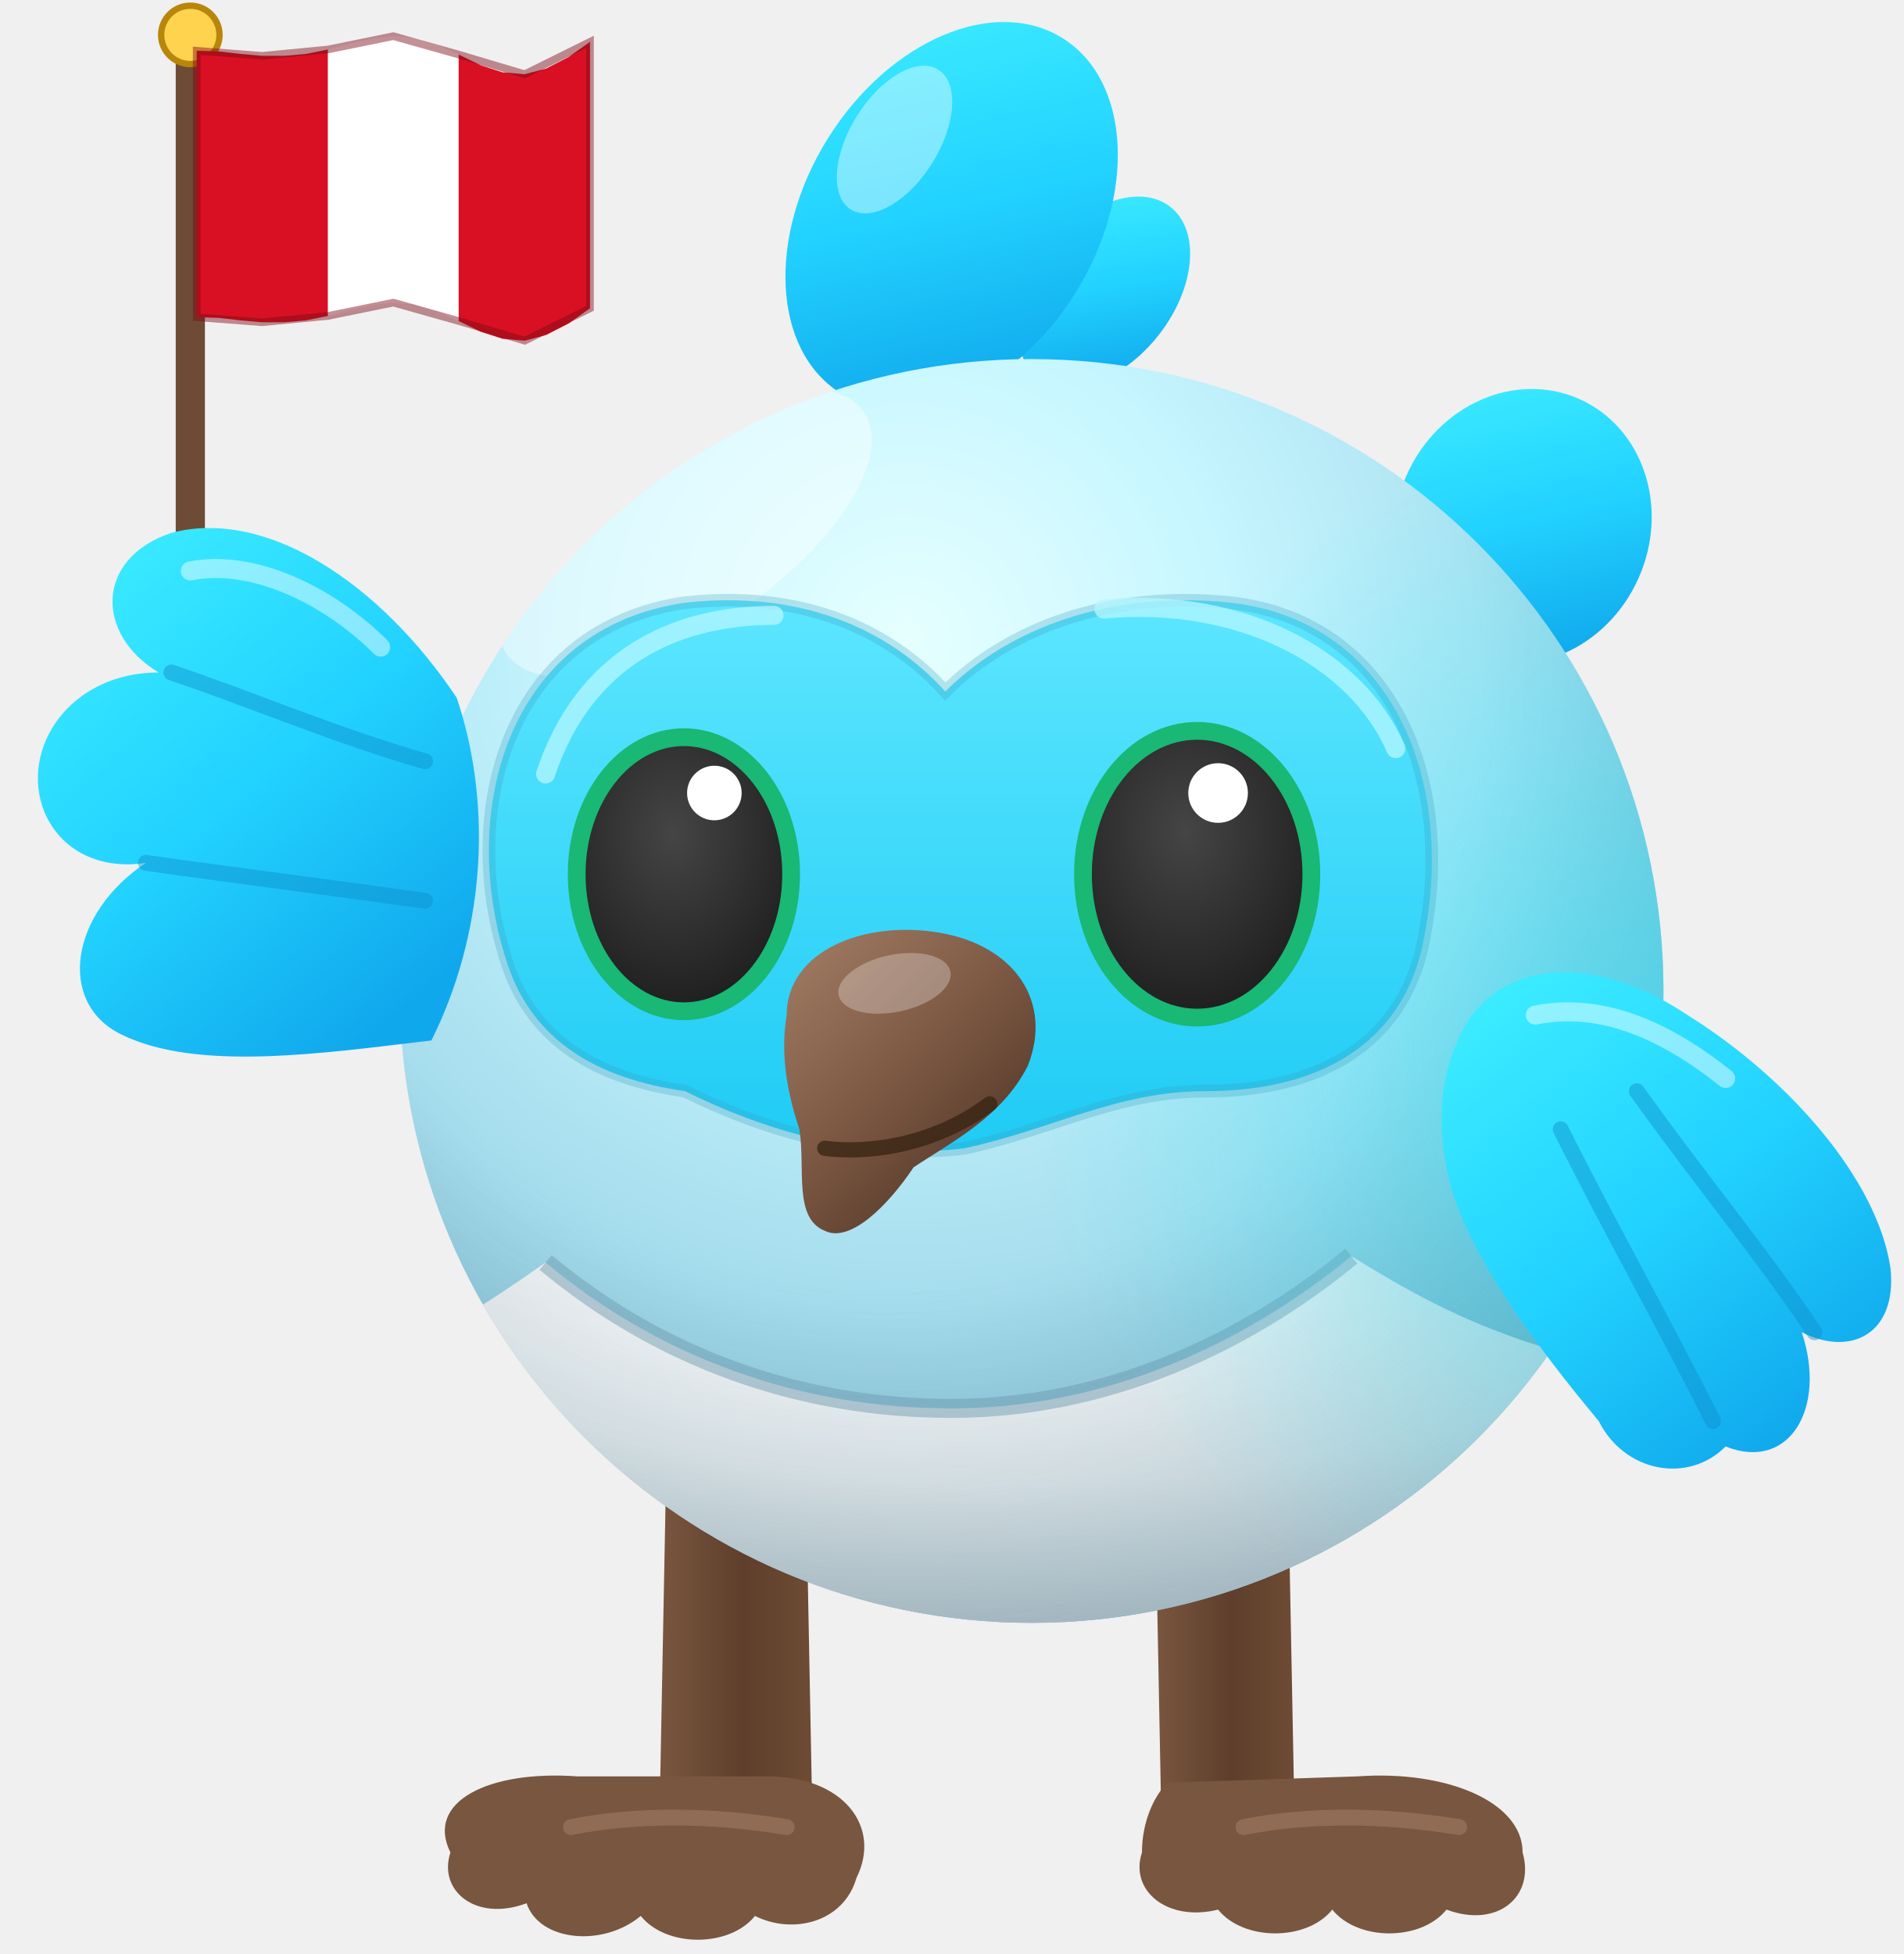
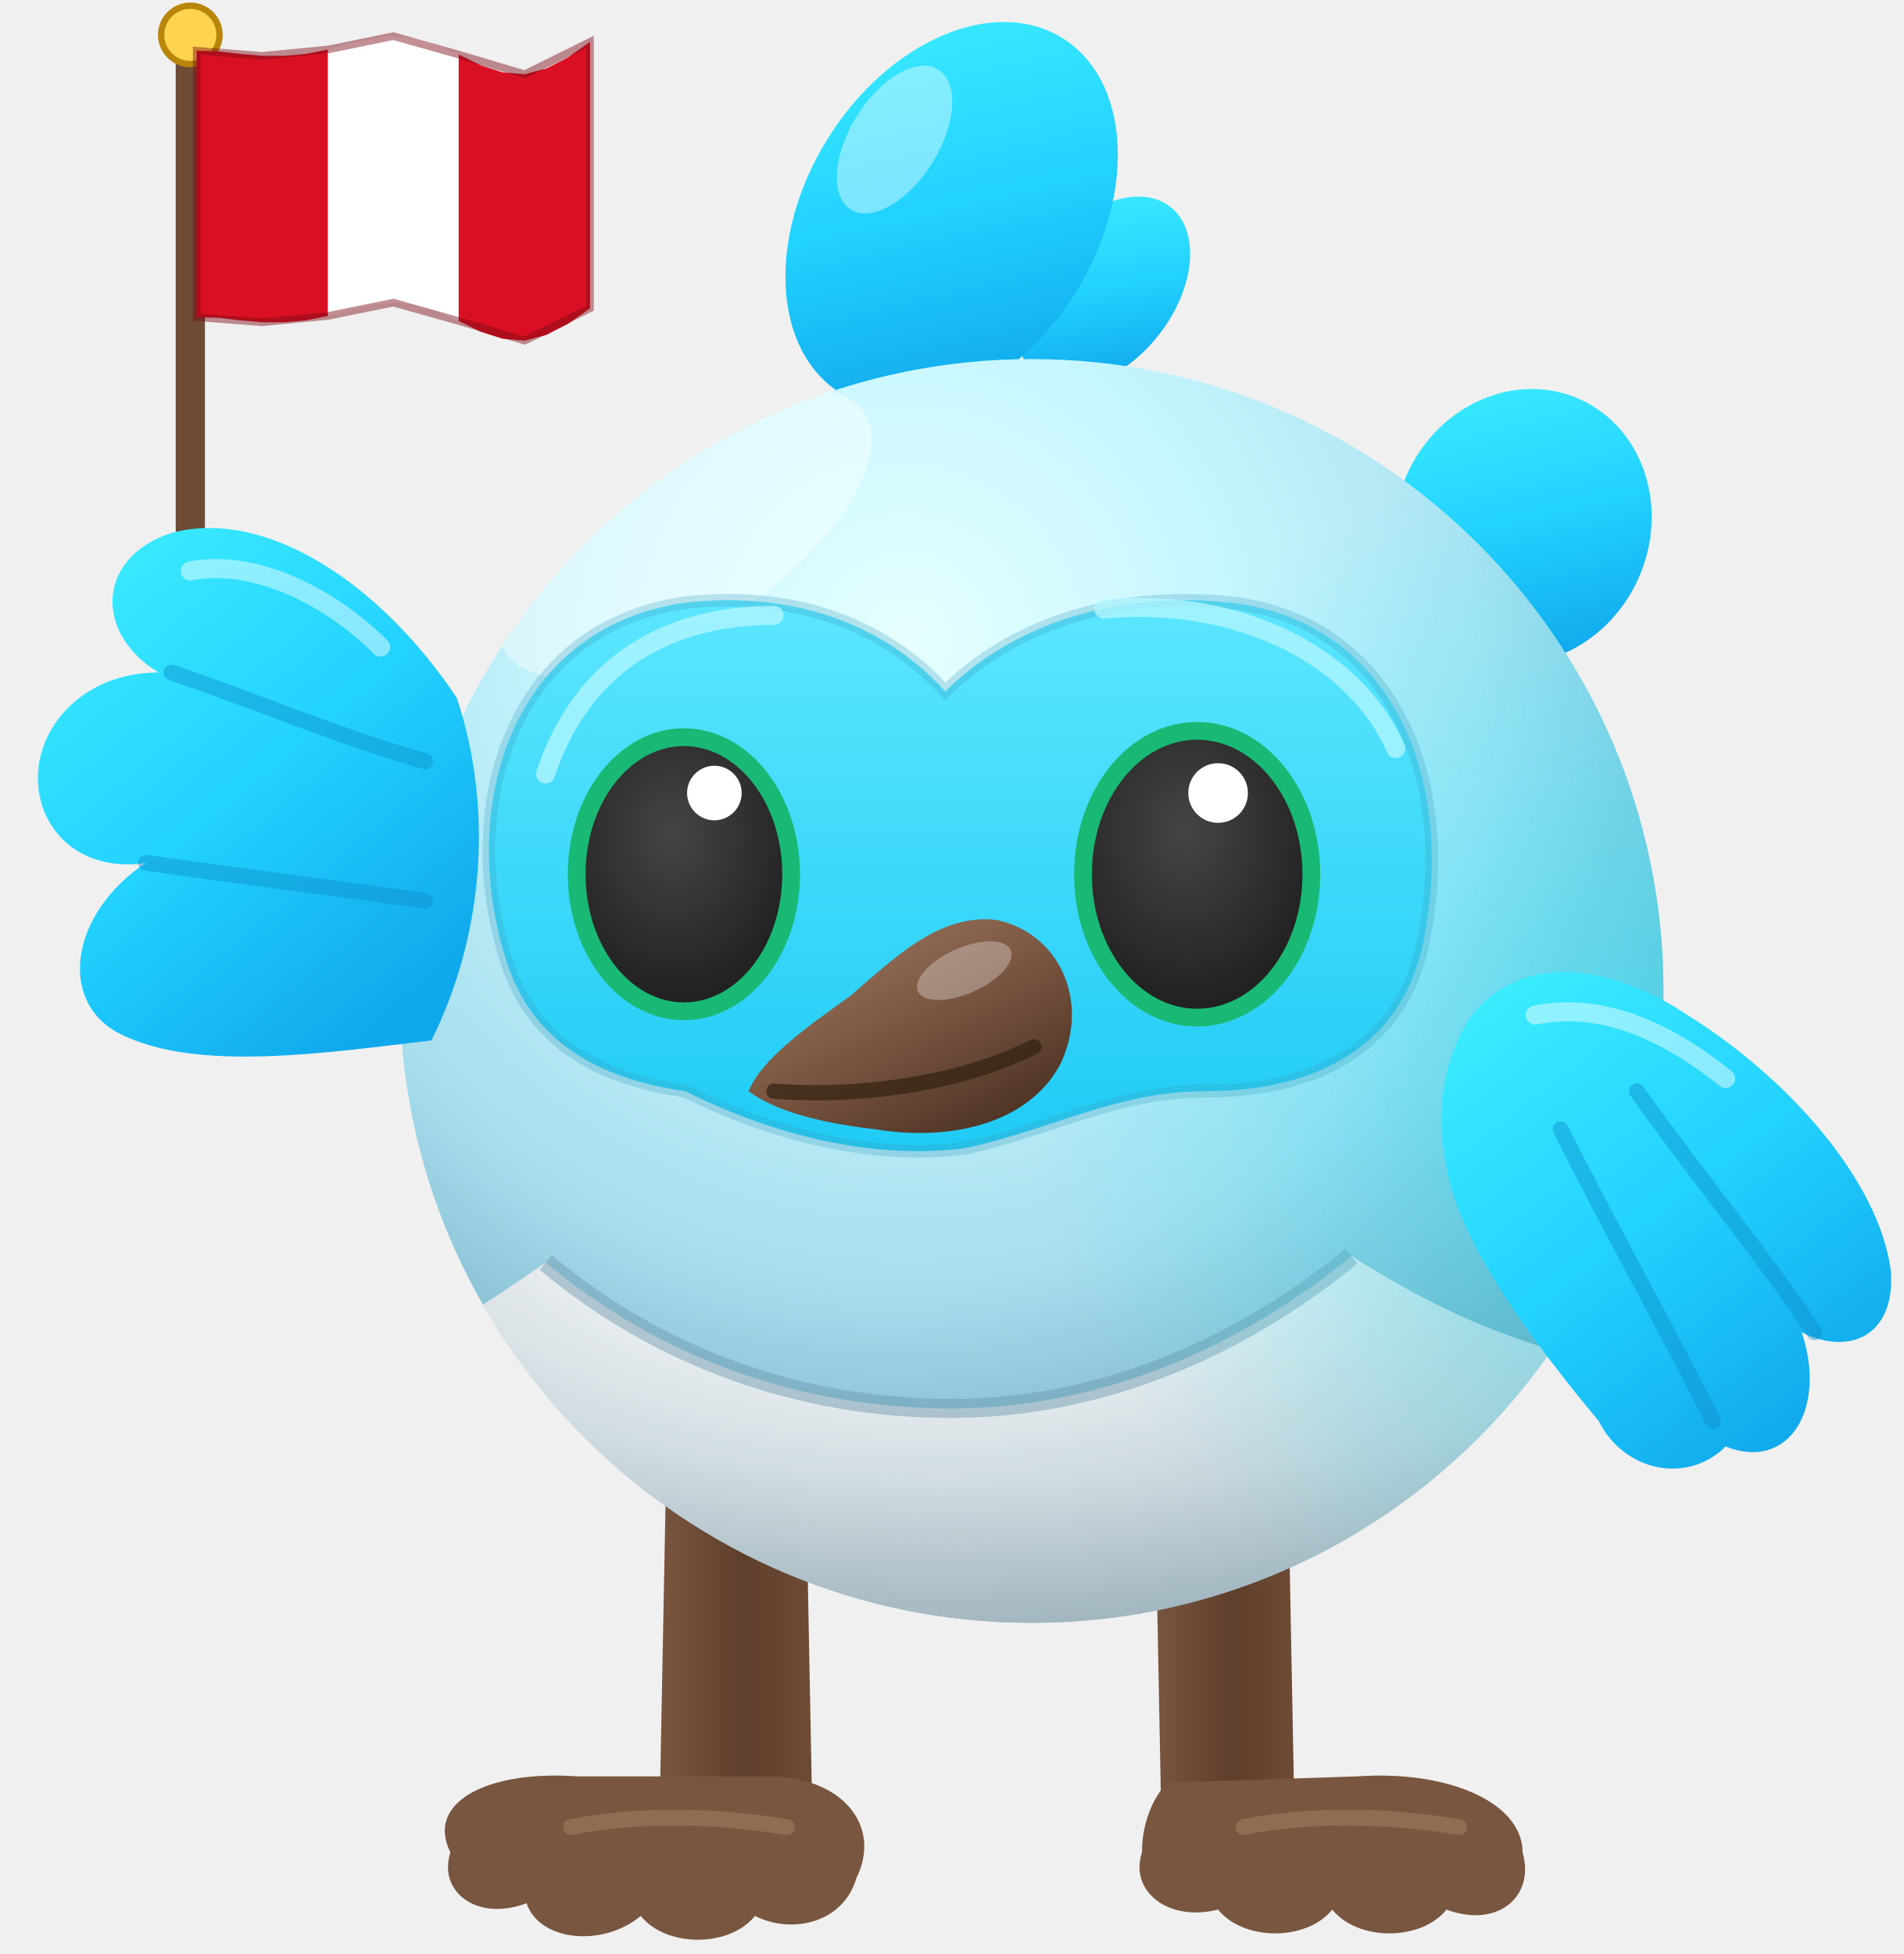
<svg xmlns="http://www.w3.org/2000/svg" class="dash idle " viewBox="0 0 300 308" role="img">
  <defs>
    <radialGradient id="dg-body" cx=".4" cy=".22" r=".86">
      <stop offset="0" stop-color="#E6FFFF" />
      <stop offset=".3" stop-color="#C6F6FF" />
      <stop offset=".62" stop-color="#A5DCEC" />
      <stop offset=".88" stop-color="#83B8CC" />
      <stop offset="1" stop-color="#6A99AE" />
    </radialGradient>
    <radialGradient id="dg-shade" cx=".38" cy=".26" r=".8">
      <stop offset=".6" stop-color="#3D7A94" stop-opacity="0" />
      <stop offset="1" stop-color="#3D7A94" stop-opacity=".32" />
    </radialGradient>
    <radialGradient id="dg-rim" cx="1" cy=".55" r=".5">
      <stop offset="0" stop-color="#2EE9FF" stop-opacity=".55" />
      <stop offset="1" stop-color="#2EE9FF" stop-opacity="0" />
    </radialGradient>
    <linearGradient id="dg-mask" x1="0" y1="0" x2="0" y2="1">
      <stop offset="0" stop-color="#5CE6FF" />
      <stop offset="1" stop-color="#1FCBF5" />
    </linearGradient>
    <linearGradient id="dg-wing" x1="0" y1="0" x2=".7" y2="1">
      <stop offset="0" stop-color="#40F0FF" />
      <stop offset=".55" stop-color="#22D2FF" />
      <stop offset="1" stop-color="#10A8EC" />
    </linearGradient>
    <radialGradient id="dg-belly" cx=".5" cy=".05" r="1">
      <stop offset="0" stop-color="#FFFFFF" />
      <stop offset=".45" stop-color="#ECEEEF" />
      <stop offset="1" stop-color="#AEB4B8" />
    </radialGradient>
    <radialGradient id="dg-eye" cx=".45" cy=".35" r=".7">
      <stop offset="0" stop-color="#454545" />
      <stop offset="1" stop-color="#1C1C1C" />
    </radialGradient>
    <linearGradient id="dg-beak" x1="0" y1="0" x2=".8" y2="1">
      <stop offset="0" stop-color="#A47E66" />
      <stop offset=".5" stop-color="#7D5944" />
      <stop offset="1" stop-color="#4B3122" />
    </linearGradient>
    <linearGradient id="dg-leg" x1="0" y1="0" x2="1" y2="0">
      <stop offset="0" stop-color="#7A5640" />
      <stop offset=".55" stop-color="#5E3F2B" />
      <stop offset="1" stop-color="#6E4B35" />
    </linearGradient>
    <clipPath id="dg-clip">
      <circle cx="162.6" cy="156.2" r="99.6" />
    </clipPath>
  </defs>
  <g class="d-legs">
    <path class="ol" d="M105,232 L104,284 C104,291 128,291 128,284 L127,232Z" fill="url(#dg-leg)" />
    <path class="ol" d="M71,292 C67,284 77,279 91,280 L121,280 C133,280 139,288 135,296 C133,303 125,305 119,302 C115,307 105,307 101,302 C95,307 85,306 83,300 C75,303 69,298 71,292Z" fill="#79563F" />
    <path class="ol" d="M182,232 L183,284 C183,291 204,291 204,284 L203,232Z" fill="url(#dg-leg)" />
    <path class="ol" d="M184,281 L214,280 C228,279 240,284 240,292 C242,299 236,304 228,301 C224,306 214,306 210,301 C206,306 196,306 192,301 C184,303 178,298 180,292 C180,287 182,283 184,281Z" fill="#79563F" />
    <path d="M90,288 C100,286 112,286 124,288 M196,288 C206,286 218,286 230,288" stroke="#A47E66" stroke-opacity=".55" stroke-width="2.5" fill="none" stroke-linecap="round" />
  </g>
  <ellipse class="d-bw ol" cx="240" cy="83" rx="20" ry="22" transform="rotate(24 240 83)" fill="url(#dg-wing)" />
  <g class="d-tuft">
    <ellipse class="ol" cx="174" cy="46" rx="11" ry="17" transform="rotate(38 174 46)" fill="url(#dg-wing)" />
    <ellipse class="ol" cx="150" cy="34" rx="23" ry="33" transform="rotate(32 150 34)" fill="url(#dg-wing)" />
    <ellipse cx="141" cy="22" rx="7" ry="13" transform="rotate(32 141 22)" fill="#fff" opacity=".4" />
  </g>
  <circle class="ol" cx="162.6" cy="156.2" r="99.6" fill="url(#dg-body)" />
  <g clip-path="url(#dg-clip)">
    <path d="M86,199 C104,214 126,222 150,222 C174,222 196,212 213,198 C226,206 240,214 270,218 L270,270 L50,270 L50,218 C64,214 76,206 86,199Z" fill="url(#dg-belly)" />
    <path d="M86,199 C104,214 126,222 150,222 C174,222 196,212 213,198" stroke="#6E9AAE" stroke-opacity=".45" stroke-width="3" fill="none" />
    <circle cx="162.6" cy="156.2" r="99.6" fill="url(#dg-shade)" />
    <circle cx="162.6" cy="156.2" r="99.6" fill="url(#dg-rim)" />
    <ellipse cx="108" cy="84" rx="34" ry="15" fill="#fff" opacity=".42" transform="rotate(-34 108 84)" />
  </g>
  <path d="M80,152 C72,128 80,99 108,95 C126,93 140,99 149,109 C159,99 175,93 194,95 C220,98 230,124 224,150 C220,166 206,172 190,172 C176,172 166,178 152,181 C136,183 120,178 108,172 C94,170 84,164 80,152Z" fill="url(#dg-mask)" stroke="#3B9DBF" stroke-opacity=".28" stroke-width="2" />
  <path d="M86,122 C92,104 106,97 122,97 M174,96 C196,94 214,104 220,118" stroke="#B5F6FF" stroke-opacity=".75" stroke-width="3" fill="none" stroke-linecap="round" />
  <g class="d-eye">
    <ellipse cx="107.8" cy="137.8" rx="16.9" ry="21.6" fill="url(#dg-eye)" stroke="#19B874" stroke-width="2.8" />
    <circle cx="112.6" cy="125" r="4.3" fill="#fff" />
  </g>
  <g class="d-eye">
    <ellipse cx="188.7" cy="137.8" rx="18" ry="22.6" fill="url(#dg-eye)" stroke="#19B874" stroke-width="2.8" />
    <circle cx="192" cy="125" r="4.7" fill="#fff" />
  </g>
-   <path class="ol" d="M124,160 C124,150 136,145 148,147 C160,149 166,158 162,168 C158,176 150,180 144,184 C140,190 134,196 130,194 C125,192 127,184 126,178 C124,172 123,166 124,160Z" fill="url(#dg-beak)" />
-   <path d="M130,181 C138,182 148,180 156,174" stroke="#33200F" stroke-opacity=".7" stroke-width="2.4" fill="none" stroke-linecap="round" />
-   <ellipse cx="141" cy="155" rx="9" ry="4.5" fill="#fff" opacity=".28" transform="rotate(-12 141 155)" />
+   <path class="ol" d="M157,145 C167,147 172,158 167,168 C162,177 150,180 138,178 C129,177 122,175 118,172 C120,167 127,162 134,157 C141,151 148,144 157,145Z" fill="url(#dg-beak)" />
+   <path d="M122,172 C135,173 151,171 163,165" stroke="#33200F" stroke-opacity=".7" stroke-width="2.4" fill="none" stroke-linecap="round" />
+   <ellipse cx="152" cy="153" rx="8" ry="3.6" fill="#fff" opacity=".3" transform="rotate(-24 152 153)" />
  <g class="d-wl">
    <g class="d-flag">
      <path d="M30,120 L30,7" stroke="#6E4B35" stroke-width="4.6" stroke-linecap="round" />
      <circle cx="30" cy="5.5" r="4.6" fill="#FFD34D" stroke="#B8860B" stroke-width="1" />
      <path d="M31.0,8.0L34.4,8.1L37.9,8.5L41.3,8.8L44.8,8.8L48.2,8.5L51.7,7.8L51.7,49.8L48.2,50.5L44.8,50.8L41.3,50.8L37.9,50.5L34.4,50.1L31.0,50.0Z" fill="#D91023">
        <animate attributeName="d" dur="1.1s" repeatCount="indefinite" values="M31.0,8.0L34.4,8.1L37.9,8.5L41.3,8.8L44.8,8.8L48.2,8.5L51.7,7.8L51.7,49.8L48.2,50.5L44.8,50.8L41.3,50.8L37.9,50.5L34.4,50.1L31.0,50.0Z;M31.0,8.0L34.4,7.8L37.9,7.8L41.3,8.0L44.8,8.6L48.2,9.2L51.7,9.5L51.7,51.5L48.2,51.2L44.8,50.6L41.3,50.0L37.9,49.8L34.4,49.8L31.0,50.0Z;M31.0,8.0L34.4,7.9L37.9,7.5L41.3,7.2L44.8,7.2L48.2,7.5L51.7,8.2L51.7,50.2L48.2,49.5L44.8,49.2L41.3,49.2L37.9,49.5L34.4,49.9L31.0,50.0Z;M31.0,8.0L34.4,8.2L37.9,8.2L41.3,8.0L44.8,7.4L48.2,6.8L51.7,6.5L51.7,48.5L48.2,48.8L44.8,49.4L41.3,50.0L37.9,50.2L34.4,50.2L31.0,50.0Z;M31.0,8.0L34.4,8.1L37.9,8.5L41.3,8.8L44.8,8.8L48.2,8.5L51.7,7.8L51.7,49.8L48.2,50.5L44.8,50.8L41.3,50.8L37.9,50.5L34.4,50.1L31.0,50.0Z" />
      </path>
      <path d="M51.7,7.8L55.1,6.9L58.6,6.1L62.0,5.7L65.4,6.0L68.9,7.1L72.3,8.6L72.3,50.6L68.9,49.1L65.4,48.0L62.0,47.7L58.6,48.1L55.1,48.9L51.7,49.8Z" fill="#FFFFFF">
        <animate attributeName="d" dur="1.1s" repeatCount="indefinite" values="M51.7,7.8L55.1,6.9L58.6,6.1L62.0,5.7L65.4,6.0L68.9,7.1L72.3,8.6L72.3,50.6L68.9,49.1L65.4,48.0L62.0,47.7L58.6,48.1L55.1,48.9L51.7,49.8Z;M51.7,9.5L55.1,9.4L58.6,8.8L62.0,7.6L65.4,6.4L68.9,5.3L72.3,5.0L72.3,47.0L68.9,47.3L65.4,48.4L62.0,49.6L58.6,50.8L55.1,51.4L51.7,51.5Z;M51.7,8.2L55.1,9.1L58.6,9.9L62.0,10.3L65.4,10.0L68.9,8.9L72.3,7.4L72.3,49.4L68.9,50.9L65.4,52.0L62.0,52.3L58.6,51.9L55.1,51.1L51.7,50.2Z;M51.7,6.5L55.1,6.6L58.6,7.2L62.0,8.4L65.4,9.6L68.9,10.7L72.3,11.0L72.3,53.0L68.9,52.7L65.4,51.6L62.0,50.4L58.6,49.2L55.1,48.6L51.7,48.5Z;M51.7,7.8L55.1,6.9L58.6,6.1L62.0,5.7L65.4,6.0L68.9,7.1L72.3,8.6L72.3,50.6L68.9,49.1L65.4,48.0L62.0,47.7L58.6,48.1L55.1,48.9L51.7,49.8Z" />
      </path>
      <path d="M72.3,8.6L75.8,10.3L79.2,11.4L82.7,11.7L86.1,10.8L89.6,9.0L93.0,6.6L93.0,48.6L89.6,51.0L86.1,52.8L82.7,53.7L79.2,53.4L75.8,52.3L72.3,50.6Z" fill="#D91023">
        <animate attributeName="d" dur="1.1s" repeatCount="indefinite" values="M72.3,8.6L75.8,10.3L79.2,11.4L82.7,11.7L86.1,10.8L89.6,9.0L93.0,6.6L93.0,48.6L89.6,51.0L86.1,52.8L82.7,53.7L79.2,53.4L75.8,52.3L72.3,50.6Z;M72.3,5.0L75.8,5.6L79.2,7.0L82.7,9.0L86.1,10.9L89.6,12.2L93.0,12.4L93.0,54.4L89.6,54.2L86.1,52.9L82.7,51.0L79.2,49.0L75.8,47.6L72.3,47.0Z;M72.3,7.4L75.8,5.7L79.2,4.6L82.7,4.3L86.1,5.2L89.6,7.0L93.0,9.4L93.0,51.4L89.6,49.0L86.1,47.2L82.7,46.3L79.2,46.6L75.8,47.7L72.3,49.4Z;M72.3,11.0L75.8,10.4L79.2,9.0L82.7,7.0L86.1,5.1L89.6,3.8L93.0,3.6L93.0,45.6L89.6,45.8L86.1,47.1L82.7,49.0L79.2,51.0L75.8,52.4L72.3,53.0Z;M72.3,8.6L75.8,10.3L79.2,11.4L82.7,11.7L86.1,10.8L89.6,9.0L93.0,6.6L93.0,48.6L89.6,51.0L86.1,52.8L82.7,53.7L79.2,53.4L75.8,52.3L72.3,50.6Z" />
      </path>
      <path d="M31.0,8.0L41.3,8.8L51.7,7.8L62.0,5.7L72.3,8.6L82.7,11.7L93.0,6.6L93.0,48.6L82.7,53.7L72.3,50.6L62.0,47.7L51.7,49.8L41.3,50.8L31.0,50.0Z" fill="none" stroke="#7A0A14" stroke-opacity=".45" stroke-width="1.2">
        <animate attributeName="d" dur="1.1s" repeatCount="indefinite" values="M31.0,8.0L41.3,8.8L51.7,7.8L62.0,5.7L72.3,8.6L82.7,11.7L93.0,6.6L93.0,48.6L82.7,53.7L72.3,50.6L62.0,47.7L51.7,49.8L41.3,50.8L31.0,50.0Z;M31.0,8.0L41.3,8.0L51.7,9.5L62.0,7.6L72.3,5.0L82.7,9.0L93.0,12.4L93.0,54.4L82.7,51.0L72.3,47.0L62.0,49.6L51.7,51.5L41.3,50.0L31.0,50.0Z;M31.0,8.0L41.3,7.2L51.7,8.2L62.0,10.3L72.3,7.4L82.7,4.3L93.0,9.4L93.0,51.4L82.7,46.3L72.3,49.4L62.0,52.3L51.7,50.2L41.3,49.2L31.0,50.0Z;M31.0,8.0L41.3,8.0L51.7,6.5L62.0,8.4L72.3,11.0L82.7,7.0L93.0,3.6L93.0,45.6L82.7,49.0L72.3,53.0L62.0,50.4L51.7,48.5L41.3,50.0L31.0,50.0Z;M31.0,8.0L41.3,8.8L51.7,7.8L62.0,5.7L72.3,8.6L82.7,11.7L93.0,6.6L93.0,48.6L82.7,53.7L72.3,50.6L62.0,47.7L51.7,49.8L41.3,50.8L31.0,50.0Z" />
      </path>
    </g>
    <path class="ol" d="M72,110 C60,92 42,80 27,84 C15,88 15,100 25,106 C11,106 3,118 7,128 C10,135 17,137 23,136 C11,144 9,158 19,163 C31,169 51,166 68,164 C76,148 78,128 72,110Z" fill="url(#dg-wing)" />
    <path d="M27,106 C39,110 53,116 67,120 M23,136 C37,138 53,140 67,142" stroke="#0E8FCB" stroke-opacity=".45" stroke-width="2.5" fill="none" stroke-linecap="round" />
    <path d="M30,90 C40,88 52,94 60,102" stroke="#fff" stroke-opacity=".45" stroke-width="3" fill="none" stroke-linecap="round" />
  </g>
  <g class="d-wr">
    <path class="ol" d="M232,160 C240,150 254,152 266,160 C282,170 296,186 298,200 C299,210 292,214 284,210 C288,222 282,232 272,228 C266,234 256,232 252,224 C242,212 230,196 228,184 C226,174 228,166 232,160Z" fill="url(#dg-wing)" />
    <path d="M246,178 C254,194 262,208 270,224 M258,172 C268,186 278,198 286,210" stroke="#0E8FCB" stroke-opacity=".45" stroke-width="2.5" fill="none" stroke-linecap="round" />
    <path d="M242,160 C252,158 262,162 272,170" stroke="#fff" stroke-opacity=".45" stroke-width="3" fill="none" stroke-linecap="round" />
  </g>
</svg>
